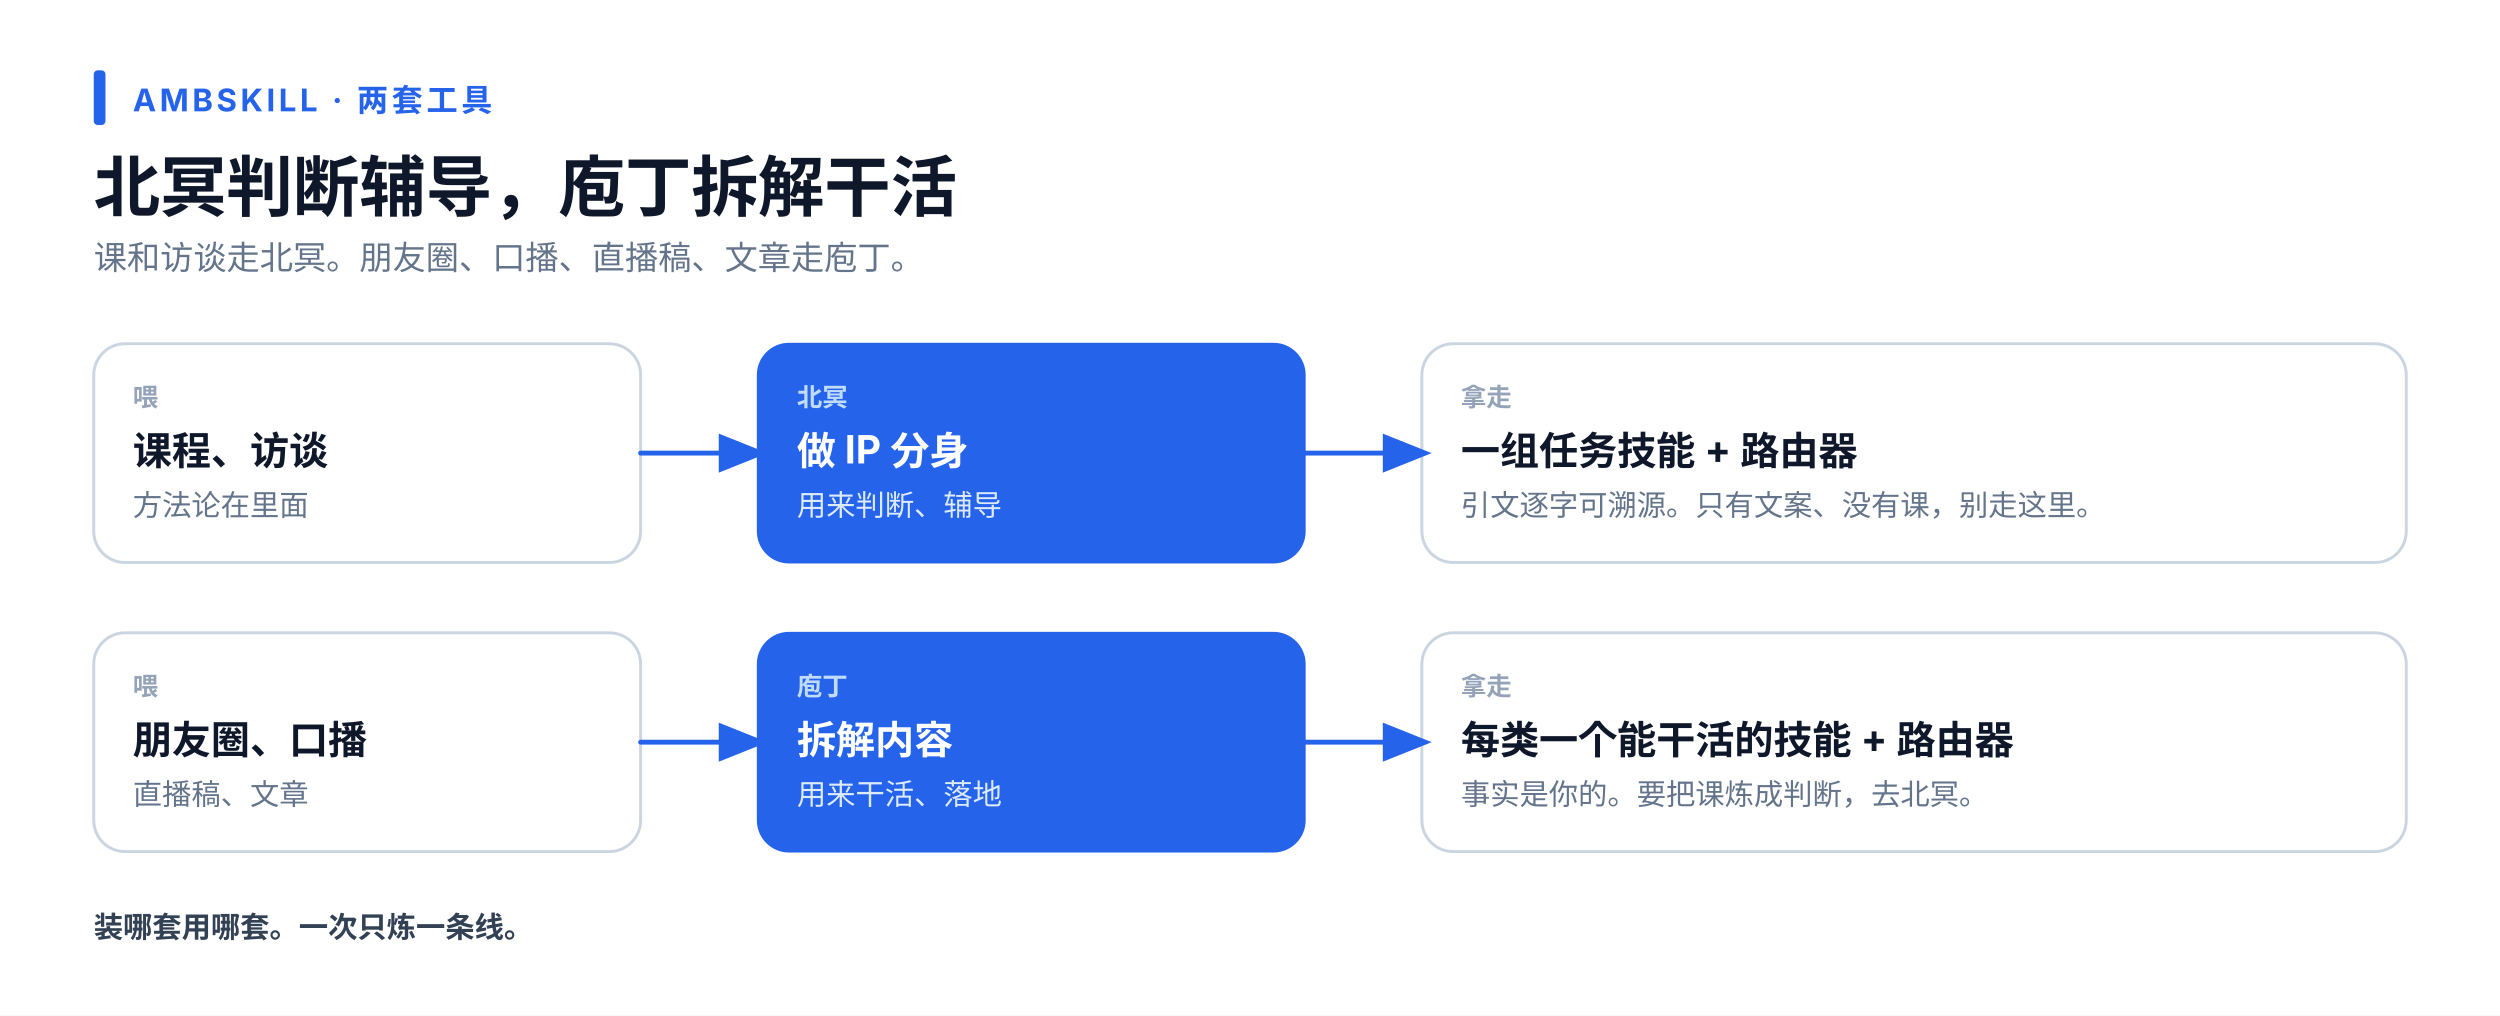
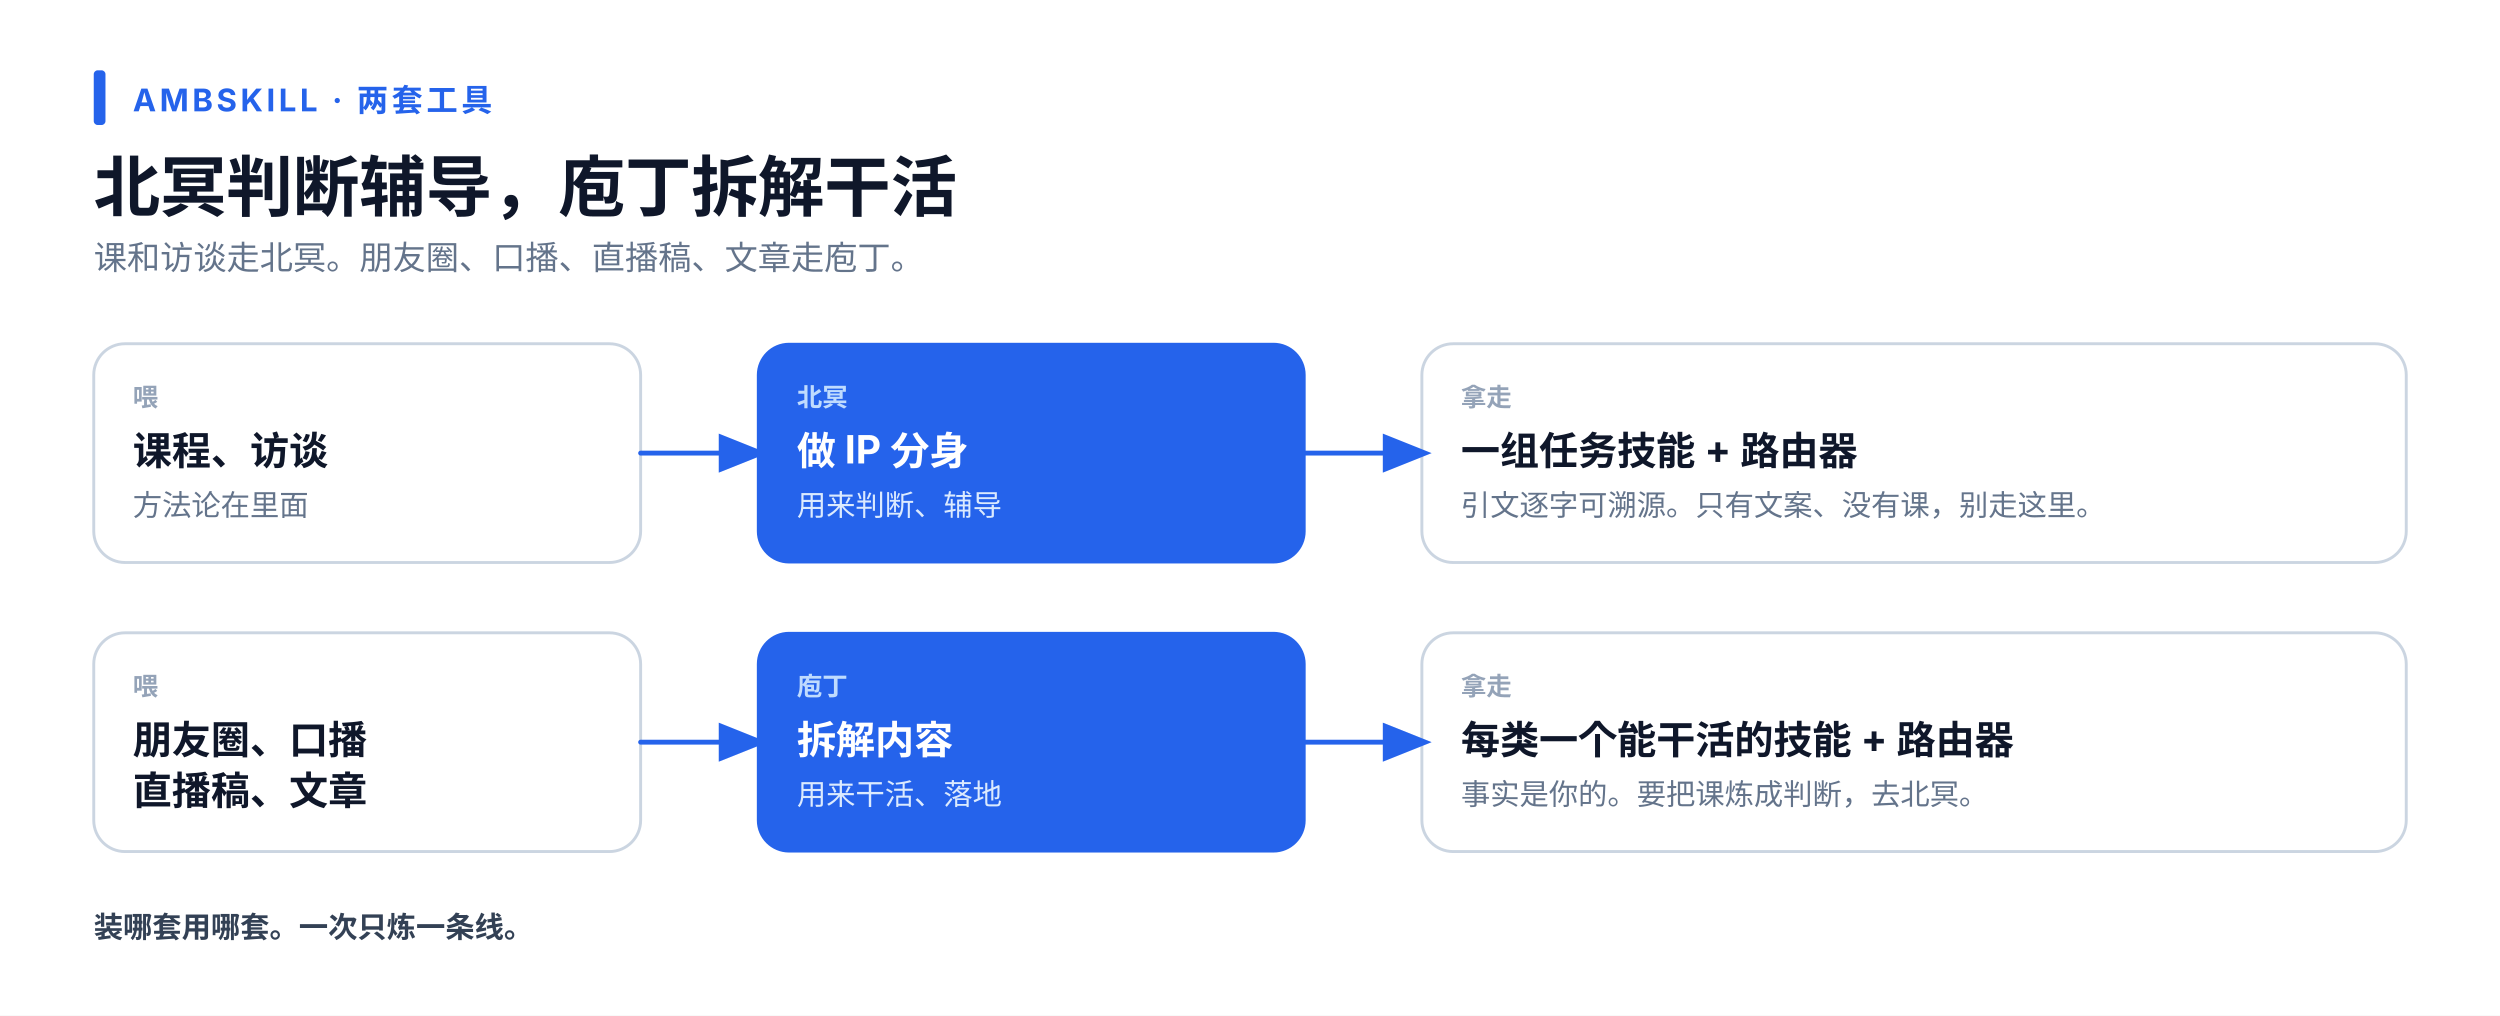
<svg xmlns="http://www.w3.org/2000/svg" viewBox="0 0 1280 520" role="img" aria-labelledby="title desc">
  <defs>
    <marker id="arrow" markerWidth="10" markerHeight="8" refX="8" refY="4" orient="auto">
      <path d="M0,0 L10,4 L0,8 Z" fill="#2563EB" />
    </marker>
    <style>
      text { font-family: -apple-system, BlinkMacSystemFont, "Segoe UI", "PingFang SC", "Microsoft YaHei", sans-serif; }
      .eyebrow { font-size: 16px; font-weight: 700; letter-spacing: 1.8px; fill: #2563EB; }
      .title { font-size: 34px; font-weight: 700; fill: #0F172A; }
      .subtitle { font-size: 17px; fill: #64748B; }
      .index { font-size: 13px; font-weight: 700; fill: #94A3B8; }
      .index-inv { font-size: 13px; font-weight: 700; fill: #BFDBFE; }
      .label { font-size: 20px; font-weight: 700; fill: #0F172A; }
      .label-inv { font-size: 20px; font-weight: 700; fill: #FFFFFF; }
      .body { font-size: 15px; fill: #64748B; }
      .body-inv { font-size: 15px; fill: #DBEAFE; }
      .node { fill: #FFFFFF; stroke: #CBD5E1; stroke-width: 1.5; }
      .node-strong { fill: #2563EB; stroke: #2563EB; }
      .line { fill: none; stroke: #2563EB; stroke-width: 2.5; stroke-linecap: round; marker-end: url(#arrow); }
      .footer { font-size: 15px; font-weight: 600; fill: #334155; }
    </style>
  </defs>
  <rect width="1280" height="520" fill="#FFFFFF" />
  <rect x="48" y="36" width="6" height="28" rx="2" fill="#2563EB" />
  <text class="eyebrow" x="68" y="57">AMBSKILL · 两套工具</text>
  <text class="title" x="48" y="108">北冥判断辅导，庖丁拆解干活</text>
  <text class="subtitle" x="48" y="138">课和访谈走北冥。朋友圈、口播、直播稿、文章走庖丁。</text>
  <g transform="translate(48,176)">
    <rect class="node" width="280" height="112" rx="16" />
    <text class="index" x="20" y="32">喂</text>
    <text class="label" x="20" y="62">课程、访谈</text>
    <text class="body" x="20" y="88">方法论在里面</text>
  </g>
  <g transform="translate(388,176)">
    <rect class="node-strong" width="280" height="112" rx="16" />
    <text class="index-inv" x="20" y="32">北冥</text>
    <text class="label-inv" x="20" y="62">做 IP 分身</text>
    <text class="body-inv" x="20" y="88">用来判断、辅导</text>
  </g>
  <g transform="translate(728,176)">
    <rect class="node" width="504" height="112" rx="16" />
    <text class="index" x="20" y="32">拿走</text>
    <text class="label" x="20" y="62">一组任务技能 + 路由器</text>
    <text class="body" x="20" y="88">引文逐字可溯源。只有文案、没有课，别走这里。</text>
  </g>
  <path class="line" d="M328,232 H388" />
  <path class="line" d="M668,232 H728" />
  <g transform="translate(48,324)">
    <rect class="node" width="280" height="112" rx="16" />
    <text class="index" x="20" y="32">喂</text>
    <text class="label" x="20" y="62">朋友圈、口播</text>
-     <text class="body" x="20" y="88">直播稿、文章</text>
+     <text class="label" x="20" y="88">直播稿、文章</text>
  </g>
  <g transform="translate(388,324)">
    <rect class="node-strong" width="280" height="112" rx="16" />
    <text class="index-inv" x="20" y="32">庖丁</text>
    <text class="label-inv" x="20" y="62">拆解内容</text>
    <text class="body-inv" x="20" y="88">用来干活、落地</text>
  </g>
  <g transform="translate(728,324)">
    <rect class="node" width="504" height="112" rx="16" />
    <text class="index" x="20" y="32">拿走</text>
    <text class="label" x="20" y="62">每类一个能干活的技能 + 路由器</text>
    <text class="body" x="20" y="88">事实是你的。要把课炼成判断，去北冥。</text>
  </g>
  <path class="line" d="M328,380 H388" />
  <path class="line" d="M668,380 H728" />
  <text class="footer" x="48" y="480">装哪套用哪套。一次只炼一条线。</text>
</svg>
